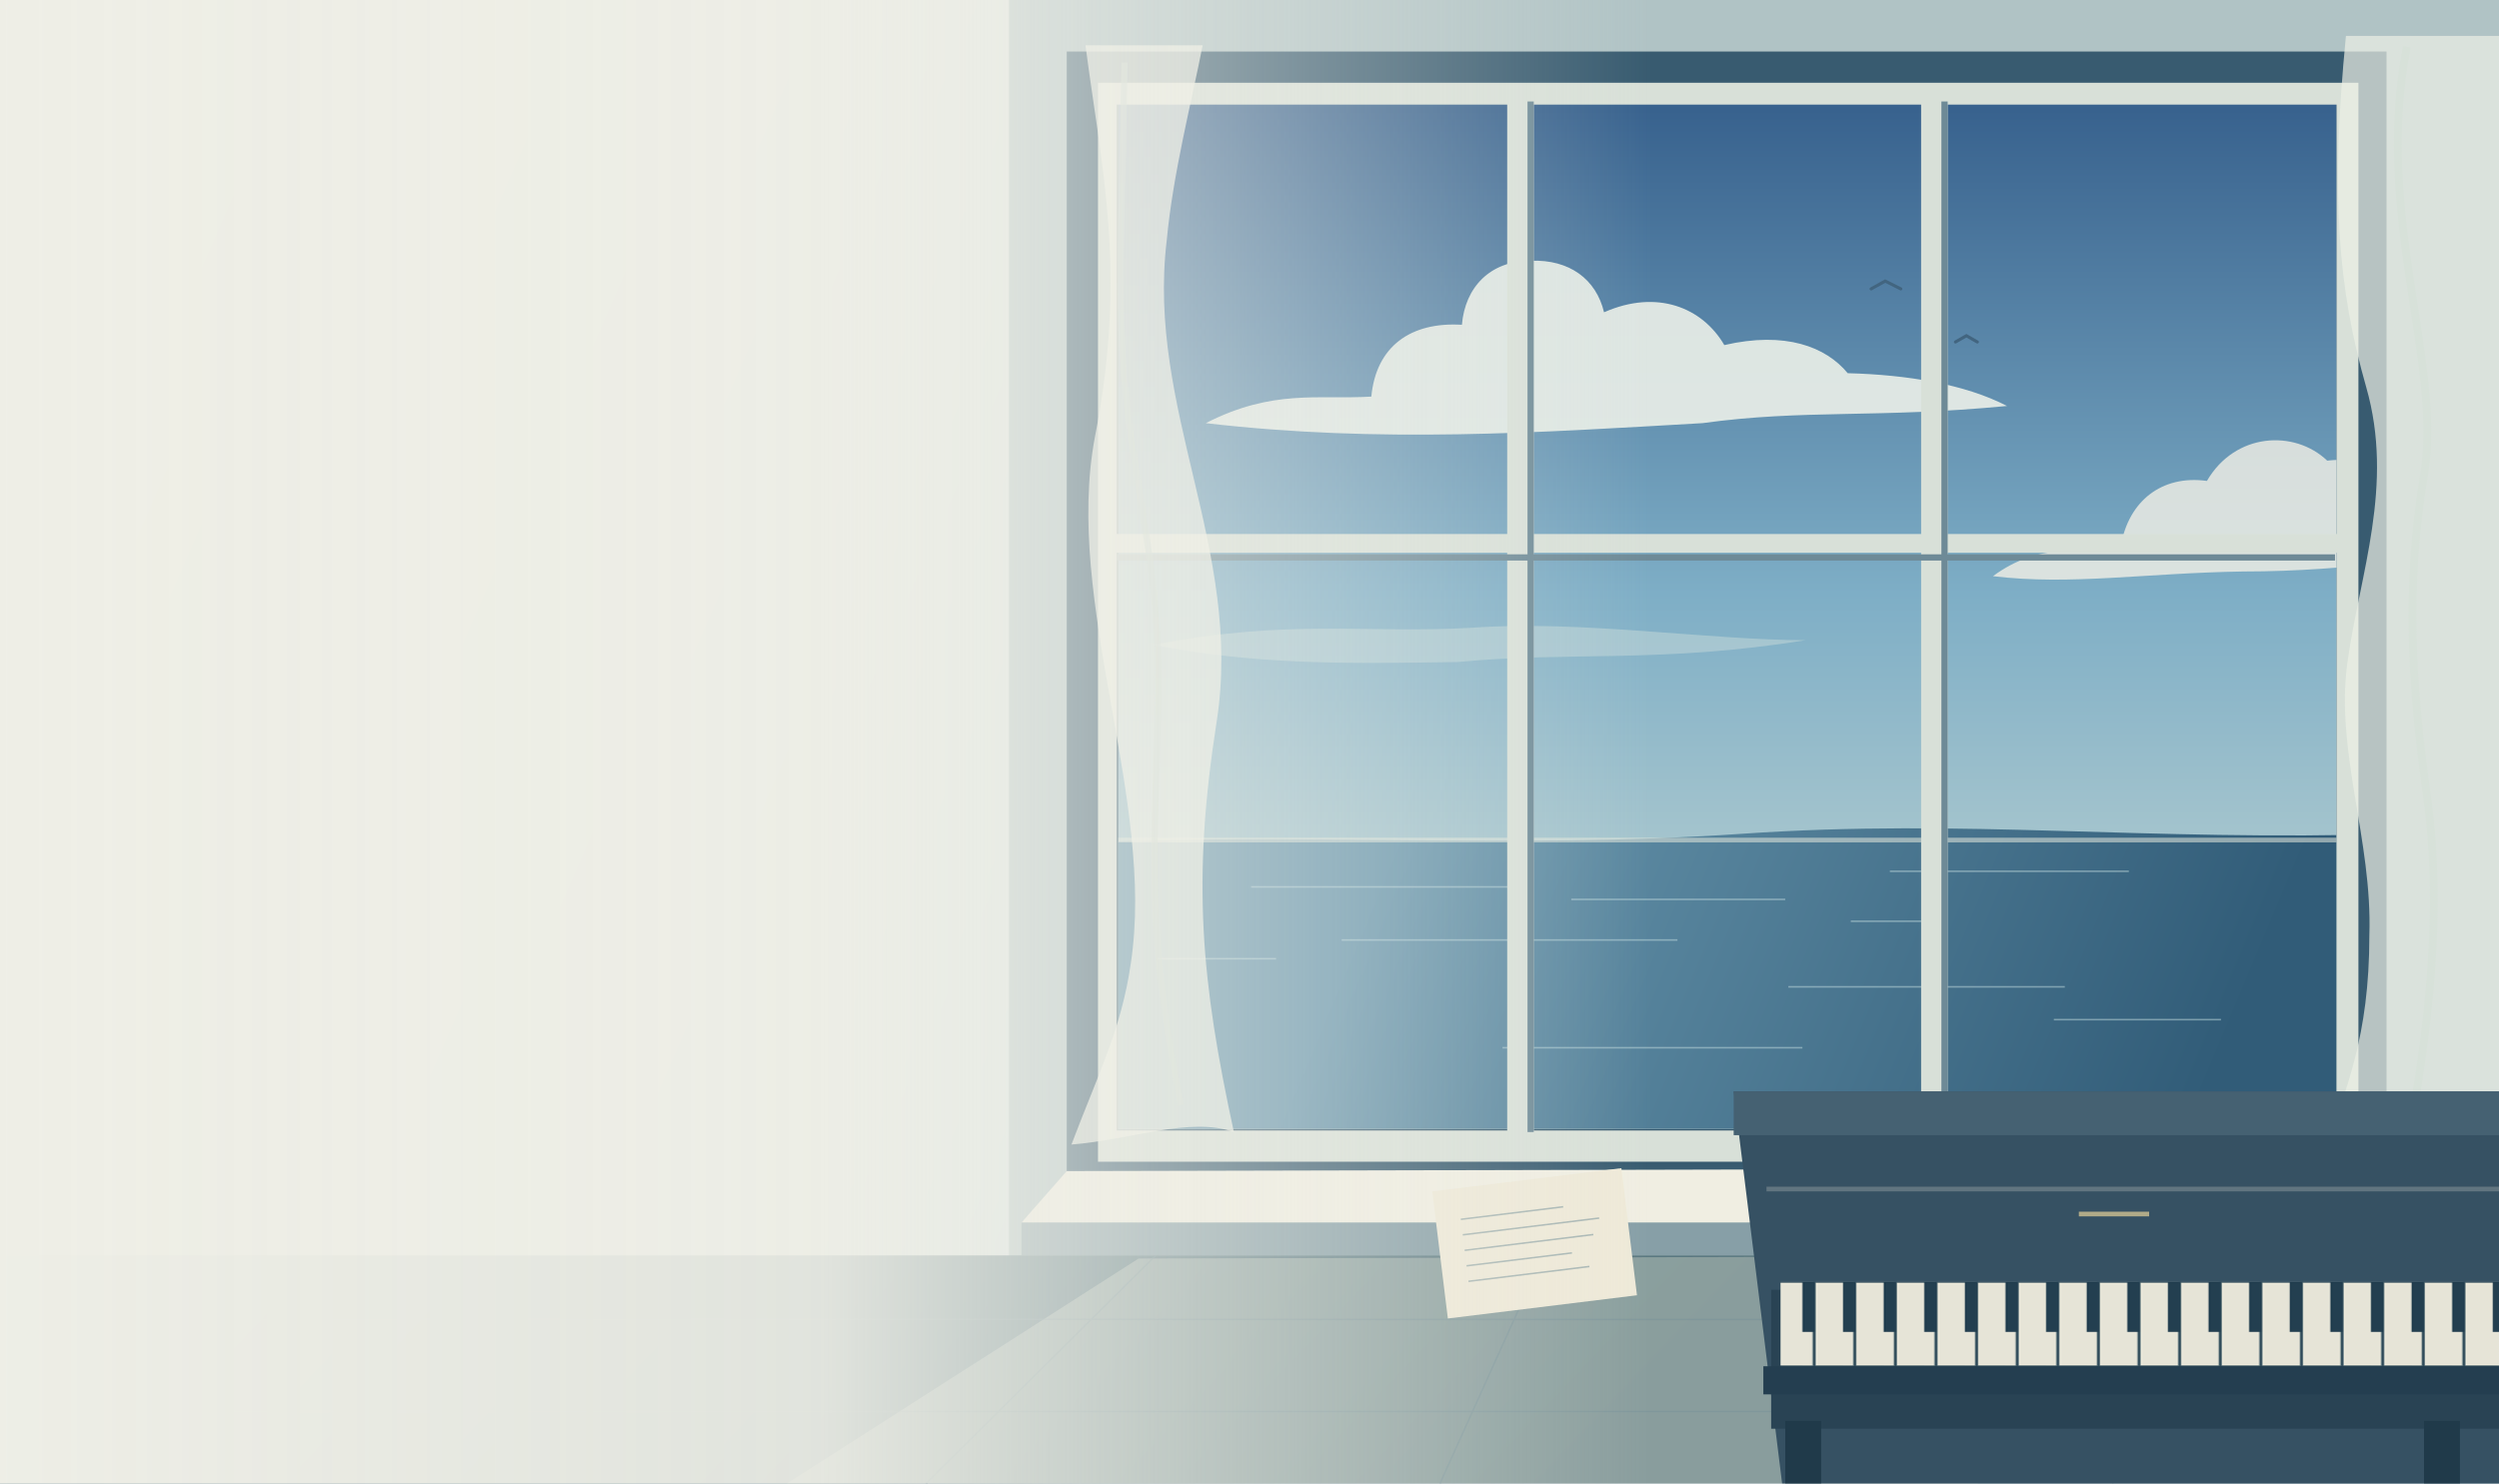
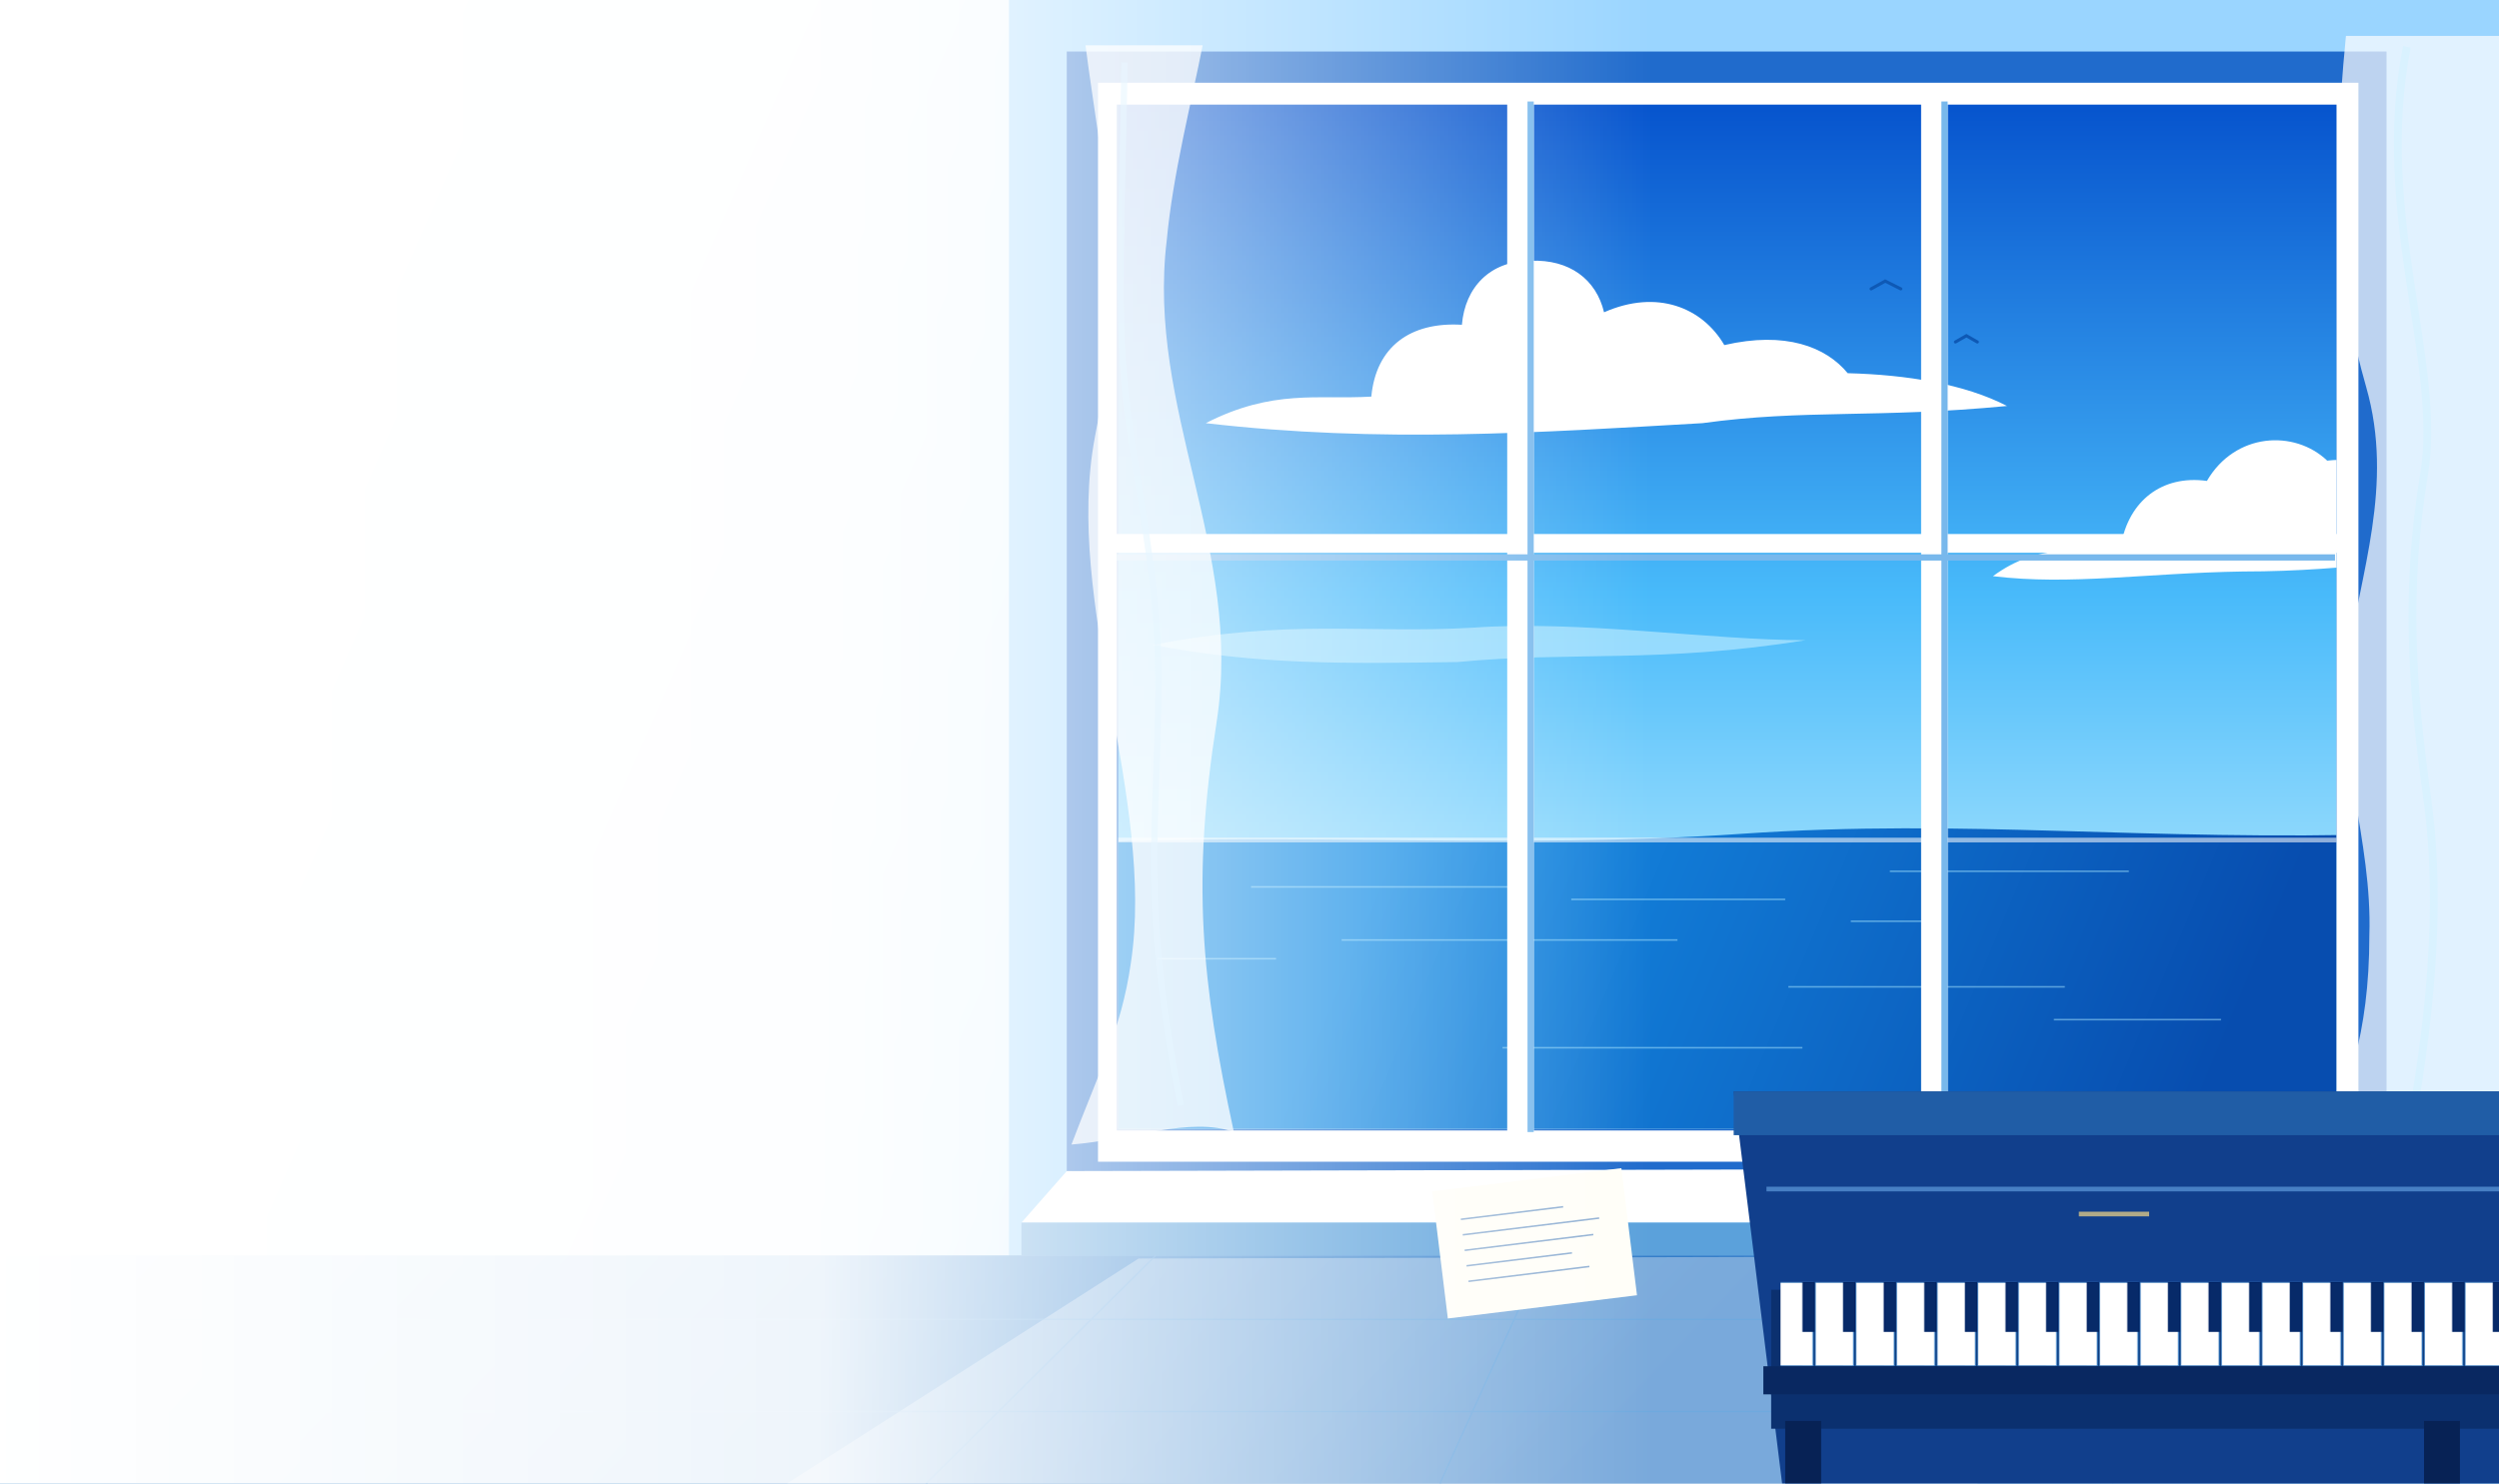
<svg xmlns="http://www.w3.org/2000/svg" viewBox="0 0 1600 950" fill="none">
  <defs>
    <linearGradient id="wall" x2="1600" y2="700" gradientUnits="userSpaceOnUse">
-       <stop stop-color="#efeee6" />
-       <stop offset=".5" stop-color="#dce7e4" />
-       <stop offset="1" stop-color="#9cbac6" />
+       <stop stop-color="#ffffff" />
+       <stop offset=".5" stop-color="#e4f5ff" />
+       <stop offset="1" stop-color="#71baf1" />
    </linearGradient>
    <linearGradient id="sky" x1="1100" y1="70" x2="1100" y2="690" gradientUnits="userSpaceOnUse">
-       <stop stop-color="#38628e" />
-       <stop offset=".5" stop-color="#7eaec6" />
-       <stop offset="1" stop-color="#c8d9d4" />
+       <stop stop-color="#0755ce" />
+       <stop offset=".5" stop-color="#48bafa" />
+       <stop offset="1" stop-color="#cef4ff" />
    </linearGradient>
    <linearGradient id="sea" x1="900" y1="520" x2="1400" y2="730" gradientUnits="userSpaceOnUse">
-       <stop stop-color="#6896ad" />
-       <stop offset="1" stop-color="#315c78" />
+       <stop stop-color="#168ee6" />
+       <stop offset="1" stop-color="#074daf" />
    </linearGradient>
    <linearGradient id="floor" x2="1000" y2="950" gradientUnits="userSpaceOnUse">
-       <stop stop-color="#91a9ae" />
-       <stop offset="1" stop-color="#59777f" />
+       <stop stop-color="#a6dcff" />
+       <stop offset="1" stop-color="#317bc7" />
    </linearGradient>
    <linearGradient id="wash">
-       <stop stop-color="#eeeee6" />
-       <stop offset=".33" stop-color="#eeeee6" stop-opacity=".9" />
-       <stop offset=".66" stop-color="#eeeee6" stop-opacity="0" />
+       <stop stop-color="#ffffff" />
+       <stop offset=".33" stop-color="#ffffff" stop-opacity=".9" />
+       <stop offset=".66" stop-color="#ffffff" stop-opacity="0" />
    </linearGradient>
    <clipPath id="view">
      <path d="M716 66h780v657H716z" />
    </clipPath>
    <pattern id="keys" y="122" width="26" height="54" patternUnits="userSpaceOnUse">
-       <path fill="#e6e4d7" stroke="#425c66" d="M0 0h25v54H0z" />
-       <path fill="#233f50" d="M18 0h8v32h-8z" />
+       <path fill="#ffffff" stroke="#2869af" d="M0 0h25v54H0z" />
+       <path fill="#072a69" d="M18 0h8v32h-8z" />
    </pattern>
  </defs>
  <path fill="url(#wall)" d="M0 0h1600v950H0z" />
-   <path fill="#b0c3c5" d="M646 0h954v806H646z" />
-   <path fill="#385b70" d="M683 33h845v740H683z" />
+   <path fill="#9ad5ff" d="M646 0h954v806H646z" />
+   <path fill="#206bcc" d="M683 33h845v740H683z" />
  <path fill="url(#sky)" d="M716 66h780v657H716z" />
  <g clip-path="url(#view)">
-     <path fill="#e8eee7" opacity=".92" d="M772 271c43-22 72-15 106-17 3-32 25-48 58-46 2-24 18-41 44-41 25-1 42 12 47 33 34-15 63-3 77 21 39-9 65 1 79 18 38 1 75 7 102 21-83 8-130 2-195 11-105 6-206 13-318 0Z" />
-     <path fill="#f2f0e6" opacity=".8" d="M1276 369c30-22 53-14 82-20 5-28 26-45 55-41 18-31 56-33 77-13 37-4 65 16 72 34 35-1 54 11 72 24-81 2-125 13-198 13-63 1-110 9-160 3Z" />
-     <path fill="#b8d1d5" opacity=".65" d="M738 413c89-17 136-7 205-11 68-5 152 8 213 8-93 15-150 7-223 14-71 1-127 2-195-11Z" />
+     <path fill="#ffffff" opacity="1" d="M772 271c43-22 72-15 106-17 3-32 25-48 58-46 2-24 18-41 44-41 25-1 42 12 47 33 34-15 63-3 77 21 39-9 65 1 79 18 38 1 75 7 102 21-83 8-130 2-195 11-105 6-206 13-318 0Z" />
+     <path fill="#ffffff" opacity="1" d="M1276 369c30-22 53-14 82-20 5-28 26-45 55-41 18-31 56-33 77-13 37-4 65 16 72 34 35-1 54 11 72 24-81 2-125 13-198 13-63 1-110 9-160 3Z" />
+     <path fill="#b9eaff" opacity=".65" d="M738 413c89-17 136-7 205-11 68-5 152 8 213 8-93 15-150 7-223 14-71 1-127 2-195-11Z" />
    <path fill="url(#sea)" d="M690 540c140-7 280 4 425-6s257 5 420 0v220H690z" />
-     <g stroke="#c2dbde" opacity=".5">
+     <g stroke="#a7e6ff" opacity=".5">
      <path d="M801 568h170m35 8h137m67-18h153M741 614h76m42-12h215m71 30h177m-360 39h192m31-81h59m71 63h107" />
    </g>
-     <path stroke="#e3e8dc" stroke-width="3" opacity=".55" d="M708 538h790" />
-     <g stroke="#426580" stroke-width="2" stroke-linecap="round">
+     <path stroke="#ffffff" stroke-width="3" opacity=".55" d="M708 538h790" />
+     <g stroke="#0e59b5" stroke-width="2" stroke-linecap="round">
      <path d="m1198 185 9-5 10 5m35 34 7-4 7 4" />
    </g>
  </g>
-   <g fill="#d8e0d8">
+   <g fill="#ffffff">
    <path d="M703 53h12v691h-12zM1496 53h14v691h-14zM703 53h807v14H703zM703 724h807v20H703zM965 59h17v675h-17zM1230 59h17v675h-17zM710 342h790v12H710z" />
  </g>
-   <g stroke="#6e8a97" stroke-width="4">
+   <g stroke="#78b8ec" stroke-width="4">
    <path d="M980 65v660m265-660v660M715 357h780" />
  </g>
-   <path fill="#f0eee2" d="m683 750 849-2 50 35H654z" />
-   <path fill="#879fa7" d="M654 783h928v21H654z" />
+   <path fill="#ffffff" d="m683 750 849-2 50 35H654z" />
+   <path fill="#5ba1db" d="M654 783h928v21H654z" />
  <path fill="url(#floor)" d="M0 804h1600v146H0z" />
-   <path fill="#e3e5d5" opacity=".35" d="m729 806 769-2-232 146H504z" />
-   <g stroke="#779299" opacity=".5">
+   <path fill="#ffffff" opacity=".35" d="m729 806 769-2-232 146H504z" />
+   <g stroke="#65a9e2" opacity=".5">
    <path d="M0 845h1600M0 904h1600M740 804 593 950m395-146L922 950m363-146 68 146" />
  </g>
-   <path fill="#f2f2e7" opacity=".75" d="M695 29c10 78 27 144 6 251-20 106 39 232 23 337-6 42-21 71-38 116 38-3 76-18 104-8-21-97-27-161-11-263 17-110-45-200-32-308 4-43 16-89 23-125Z" />
-   <path stroke="#d3ded6" stroke-width="4" opacity=".6" d="M720 40c-2 129-7 174 7 259s16 108 14 176-7 121 15 233" />
-   <path fill="#edf0e5" opacity=".7" d="M1502 23c-10 102-5 162 13 225s-4 119-12 176 16 114 14 175c0 65-15 99-29 139 41 1 70 14 112 8V23Z" />
-   <path stroke="#d7e1d9" stroke-width="5" d="M1541 30c-21 107 23 202 11 274s-8 135 2 207 1 148-12 219" />
+   <path fill="#ffffff" opacity=".75" d="M695 29c10 78 27 144 6 251-20 106 39 232 23 337-6 42-21 71-38 116 38-3 76-18 104-8-21-97-27-161-11-263 17-110-45-200-32-308 4-43 16-89 23-125Z" />
+   <path stroke="#c9ebff" stroke-width="4" opacity=".6" d="M720 40c-2 129-7 174 7 259s16 108 14 176-7 121 15 233" />
+   <path fill="#ffffff" opacity=".7" d="M1502 23c-10 102-5 162 13 225s-4 119-12 176 16 114 14 175c0 65-15 99-29 139 41 1 70 14 112 8V23Z" />
+   <path stroke="#d9f2ff" stroke-width="5" d="M1541 30c-21 107 23 202 11 274s-8 135 2 207 1 148-12 219" />
  <g transform="translate(1110 699)">
-     <path fill="#365163" d="M0 0h490v251H31z" />
-     <path fill="#456172" d="M0 0h490v28H0z" />
-     <path fill="#294354" d="M24 127h466v89H24z" />
+     <path fill="#113f8c" d="M0 0h490v251H31z" />
+     <path fill="#205da6" d="M0 0h490v28H0z" />
+     <path fill="#0b306f" d="M24 127h466v89H24z" />
    <path fill="url(#keys)" d="M30 122h460v54H30z" />
-     <path fill="#243e50" d="M19 176h471v18H19z" />
-     <path fill="#617580" d="M21 61h469v3H21z" />
+     <path fill="#092861" d="M19 176h471v18H19z" />
+     <path fill="#477fc4" d="M21 61h469v3H21z" />
    <path fill="#b0aa88" d="M221 77h45v3h-45z" />
-     <path fill="#203a4a" d="M33 211h23v40H33zM442 211h23v40h-23z" />
+     <path fill="#072255" d="M33 211h23v40H33zM442 211h23v40h-23z" />
  </g>
  <g transform="translate(917 763) rotate(-7)">
-     <path fill="#eee9d8" d="M0 0h122v82H0z" />
-     <g stroke="#849ca1" opacity=".65">
+     <path fill="#fffef8" d="M0 0h122v82H0z" />
+     <g stroke="#5585bf" opacity=".65">
      <path d="M16 20h66M16 30h88M16 40h83M16 50h68M16 60h78" />
    </g>
  </g>
  <path fill="url(#wash)" d="M0 0h1600v950H0z" />
</svg>
